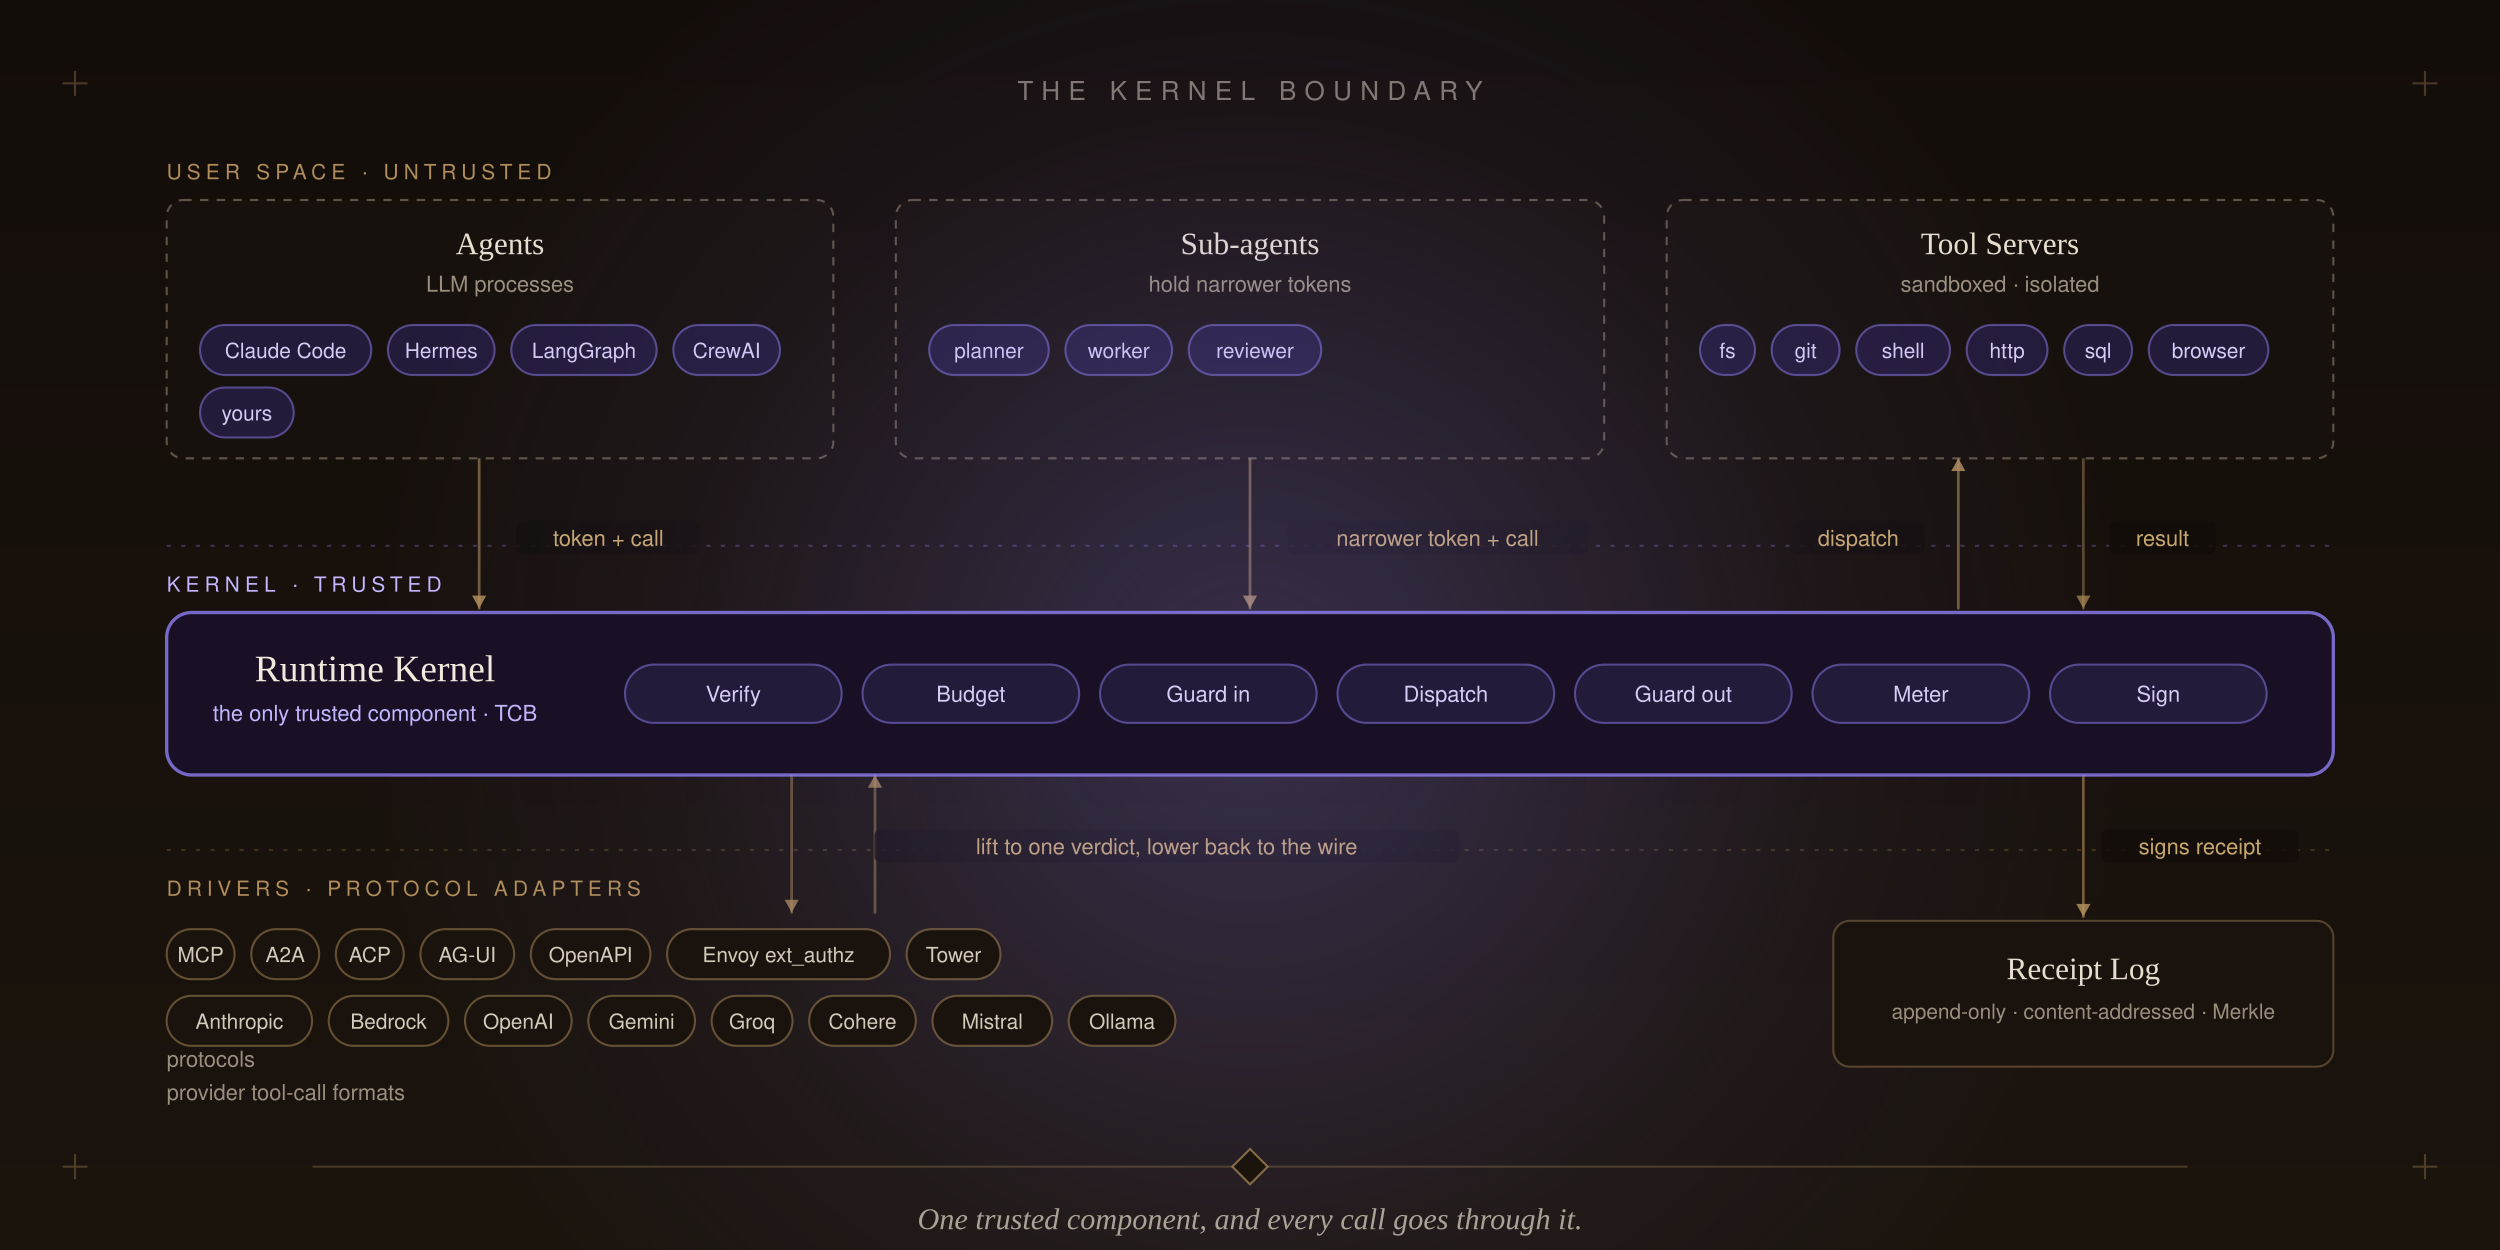
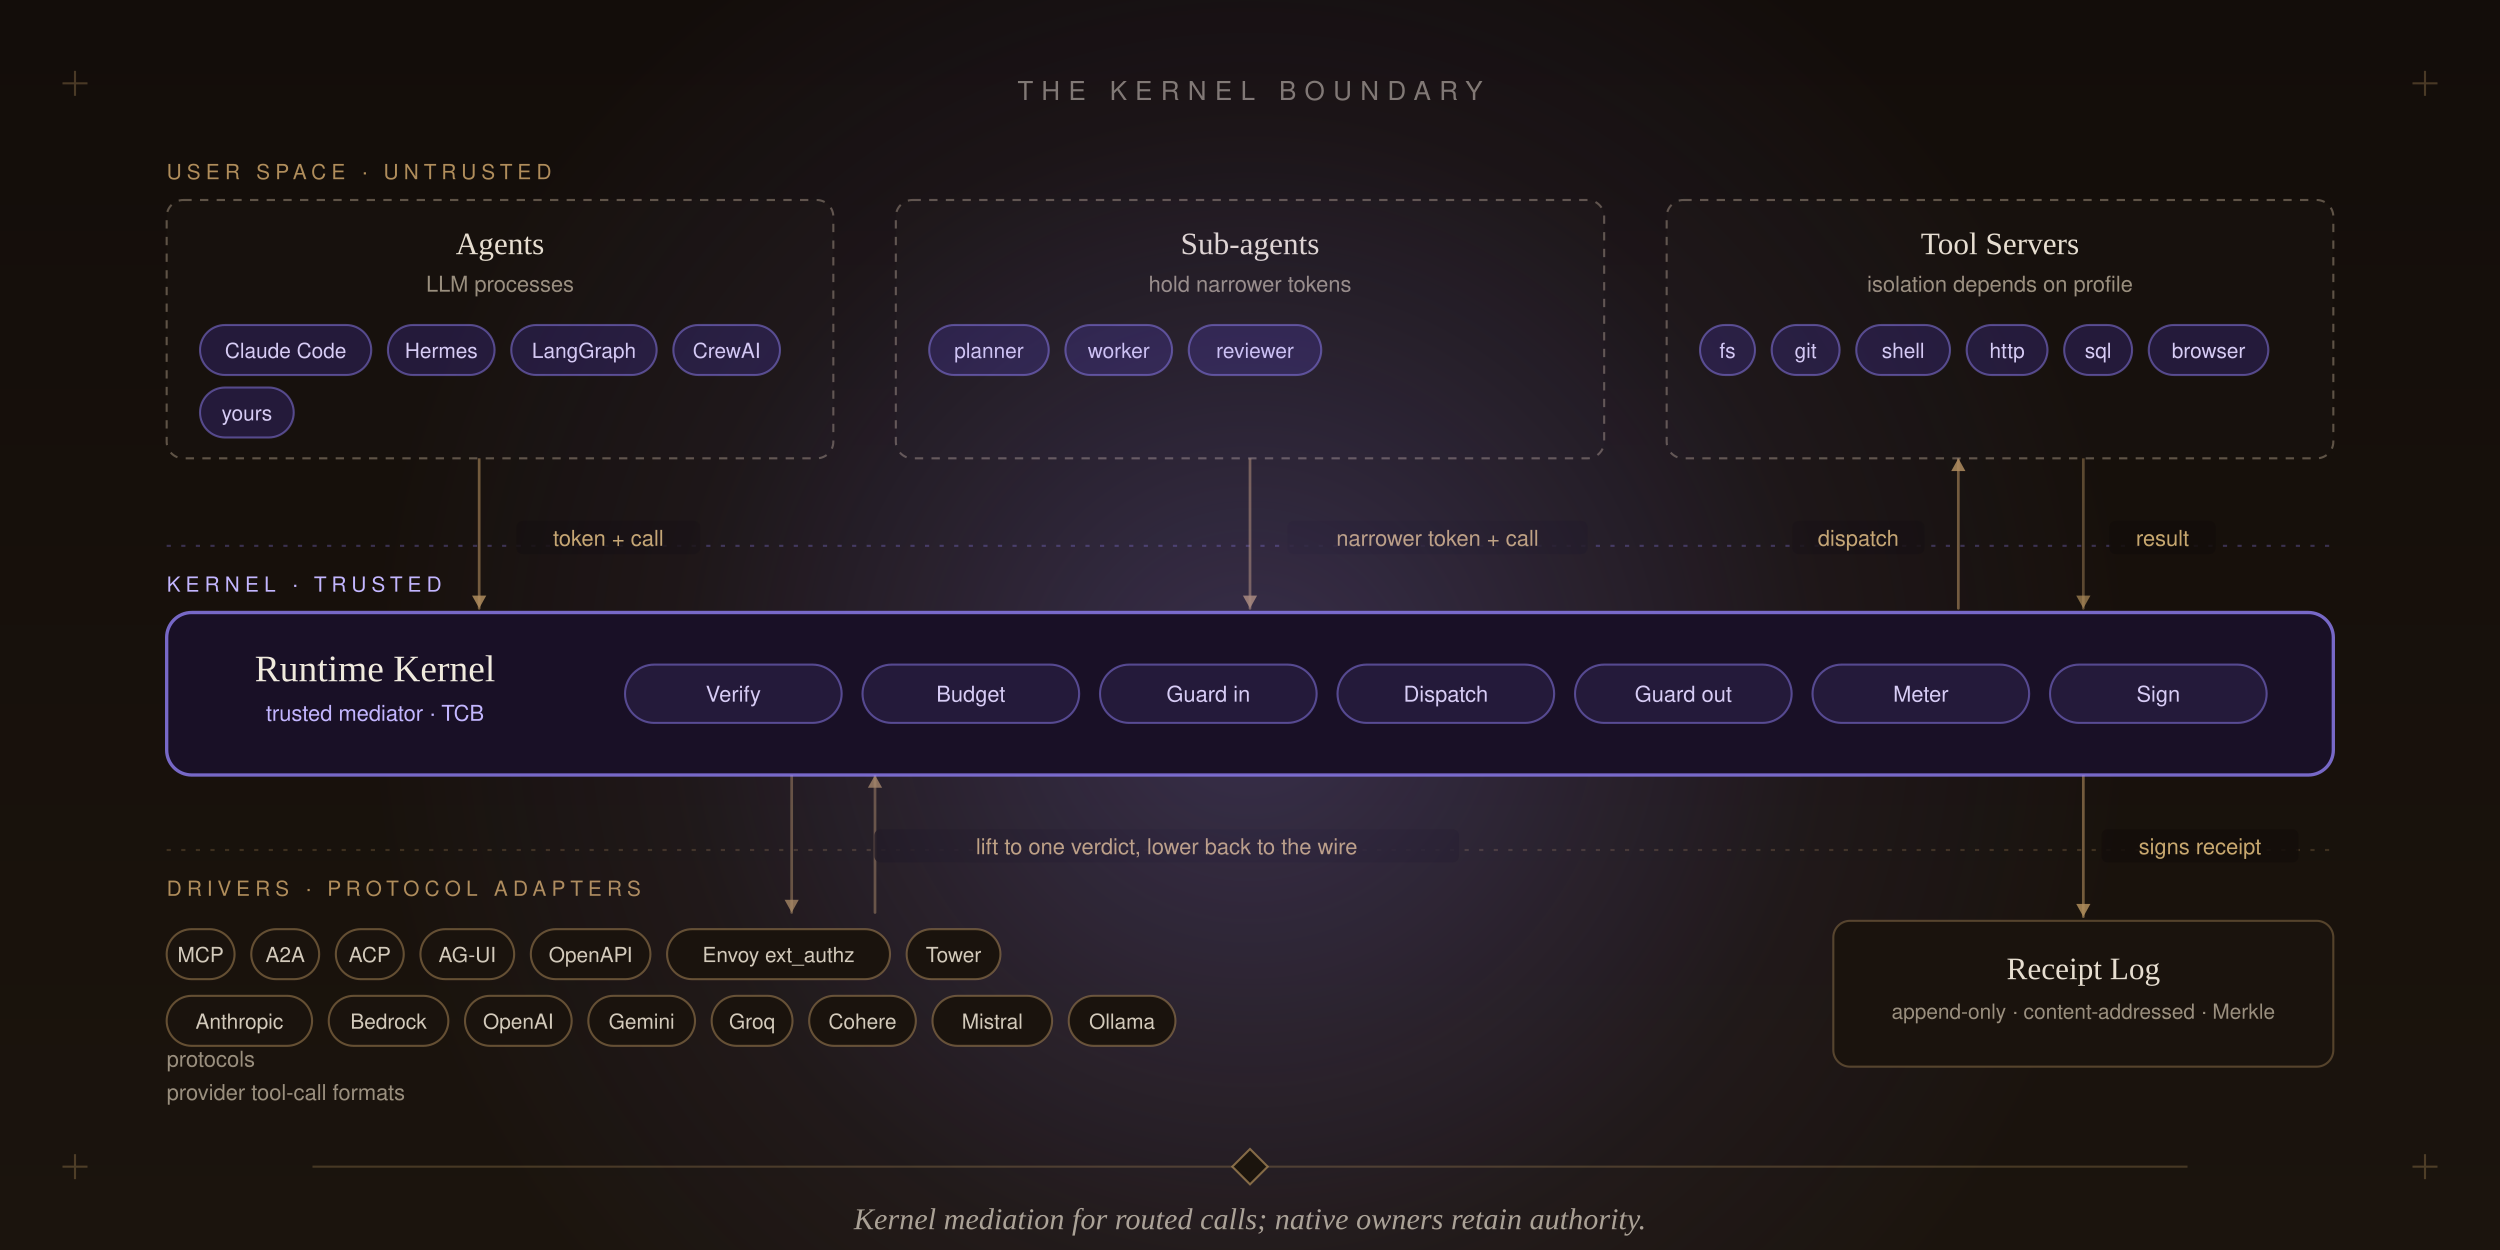
- <svg xmlns="http://www.w3.org/2000/svg" viewBox="0 0 1200 600" width="1200" height="600" role="img" aria-label="The Chio kernel boundary: agents, sub-agents, and tool servers run untrusted in user space; every call crosses into the Runtime Kernel, which verifies, budgets, guards, dispatches, meters, and signs; protocol and provider adapters sit beneath it as drivers; every decision lands in an append-only receipt log.">
+ <svg xmlns="http://www.w3.org/2000/svg" viewBox="0 0 1200 600" width="1200" height="600" role="img" aria-label="The Chio kernel boundary for routed calls: untrusted agents, sub-agents, and tool servers interact through kernel verification, budgets, guards, dispatch, metering, and signed receipts. Protocol and provider adapters connect those routes. Native owners retain authority, and isolation depends on the selected host/runtime profile. Native activity outside Chio routes is not mediated.">
  <defs>
    <linearGradient id="kbbg" x1="0" y1="0" x2="0" y2="1">
      <stop offset="0" stop-color="#130d0a" />
      <stop offset="1" stop-color="#1b140d" />
    </linearGradient>
    <radialGradient id="kbglow" cx="50%" cy="50%" r="50%">
      <stop offset="0" stop-color="#8f7ff2" stop-opacity="0.32" />
      <stop offset="0.6" stop-color="#8f7ff2" stop-opacity="0.07" />
      <stop offset="1" stop-color="#8f7ff2" stop-opacity="0" />
    </radialGradient>
    <radialGradient id="kbkglow" cx="50%" cy="50%" r="50%">
      <stop offset="0" stop-color="#8f7ff2" stop-opacity="0.28" />
      <stop offset="0.65" stop-color="#8f7ff2" stop-opacity="0.06" />
      <stop offset="1" stop-color="#8f7ff2" stop-opacity="0" />
    </radialGradient>
  </defs>
  <rect width="1200" height="600" fill="url(#kbbg)" />
  <g stroke="#b08d5b" stroke-opacity="0.35" stroke-width="1">
    <path d="M30 40 H42 M36 34 V46" />
    <path d="M1158 40 H1170 M1164 34 V46" />
    <path d="M30 560 H42 M36 554 V566" />
    <path d="M1158 560 H1170 M1164 554 V566" />
  </g>
  <text x="600.0" y="48" text-anchor="middle" font-family="-apple-system, 'Segoe UI', Helvetica, Arial, sans-serif" font-size="12.5" letter-spacing="4" fill="#d8cfc0" fill-opacity="0.55">THE KERNEL BOUNDARY</text>
  <text x="80" y="86" text-anchor="start" font-family="-apple-system, 'Segoe UI', Helvetica, Arial, sans-serif" font-size="10" letter-spacing="2.5" fill="#b08d5b">USER SPACE · UNTRUSTED</text>
  <path d="M80 262 H1120" stroke="#8f7ff2" stroke-opacity="0.3" stroke-width="1" stroke-dasharray="2 5" />
  <text x="80" y="284" text-anchor="start" font-family="-apple-system, 'Segoe UI', Helvetica, Arial, sans-serif" font-size="10" letter-spacing="2.5" fill="#c3b6ff">KERNEL · TRUSTED</text>
  <path d="M80 408 H1120" stroke="#b08d5b" stroke-opacity="0.25" stroke-width="1" stroke-dasharray="2 5" />
  <text x="80" y="430" text-anchor="start" font-family="-apple-system, 'Segoe UI', Helvetica, Arial, sans-serif" font-size="10" letter-spacing="2.5" fill="#b08d5b">DRIVERS · PROTOCOL ADAPTERS</text>
  <path d="M230 220 L230 292" stroke="#b08d5b" stroke-opacity="0.6" stroke-width="1.3" fill="none" stroke-linecap="round" />
  <path d="M230 292 L226.6 285.9 L233.4 285.9 Z" fill="#b08d5b" fill-opacity="0.85" />
  <rect x="247.8" y="250" width="88.4" height="16" rx="3" fill="#130d0a" fill-opacity="0.85" />
  <text x="292" y="262" text-anchor="middle" font-family="-apple-system, 'Segoe UI', Helvetica, Arial, sans-serif" font-size="10.5" fill="#c8a86f">token + call</text>
  <path d="M600 220 L600 292" stroke="#b08d5b" stroke-opacity="0.6" stroke-width="1.3" fill="none" stroke-linecap="round" />
  <path d="M600 292 L596.6 285.9 L603.4 285.9 Z" fill="#b08d5b" fill-opacity="0.85" />
  <rect x="617.9" y="250" width="144.2" height="16" rx="3" fill="#130d0a" fill-opacity="0.85" />
  <text x="690" y="262" text-anchor="middle" font-family="-apple-system, 'Segoe UI', Helvetica, Arial, sans-serif" font-size="10.5" fill="#c8a86f">narrower token + call</text>
  <path d="M940 292 L940 220" stroke="#b08d5b" stroke-opacity="0.6" stroke-width="1.3" fill="none" stroke-linecap="round" />
  <path d="M940 220 L943.4 226.1 L936.6 226.1 Z" fill="#b08d5b" fill-opacity="0.85" />
  <rect x="860.2" y="250" width="63.6" height="16" rx="3" fill="#130d0a" fill-opacity="0.85" />
  <text x="892" y="262" text-anchor="middle" font-family="-apple-system, 'Segoe UI', Helvetica, Arial, sans-serif" font-size="10.5" fill="#c8a86f">dispatch</text>
  <path d="M1000 220 L1000 292" stroke="#b08d5b" stroke-opacity="0.45" stroke-width="1.3" fill="none" stroke-linecap="round" />
  <path d="M1000 292 L996.6 285.9 L1003.4 285.9 Z" fill="#b08d5b" fill-opacity="0.70" />
  <rect x="1012.4" y="250" width="51.2" height="16" rx="3" fill="#130d0a" fill-opacity="0.85" />
  <text x="1038" y="262" text-anchor="middle" font-family="-apple-system, 'Segoe UI', Helvetica, Arial, sans-serif" font-size="10.5" fill="#c8a86f">result</text>
  <path d="M380 372 L380 438" stroke="#b08d5b" stroke-opacity="0.5" stroke-width="1.3" fill="none" stroke-linecap="round" />
  <path d="M380 438 L376.6 431.9 L383.4 431.9 Z" fill="#b08d5b" fill-opacity="0.75" />
  <path d="M420 438 L420 372" stroke="#b08d5b" stroke-opacity="0.5" stroke-width="1.3" fill="none" stroke-linecap="round" />
  <path d="M420 372 L423.4 378.1 L416.6 378.1 Z" fill="#b08d5b" fill-opacity="0.75" />
  <rect x="419.7" y="398" width="280.6" height="16" rx="3" fill="#130d0a" fill-opacity="0.85" />
  <text x="560" y="410" text-anchor="middle" font-family="-apple-system, 'Segoe UI', Helvetica, Arial, sans-serif" font-size="10.5" fill="#c8a86f">lift to one verdict, lower back to the wire</text>
  <path d="M1000 372 L1000 440" stroke="#b08d5b" stroke-opacity="0.6" stroke-width="1.3" fill="none" stroke-linecap="round" />
  <path d="M1000 440 L996.6 433.9 L1003.4 433.9 Z" fill="#b08d5b" fill-opacity="0.85" />
  <rect x="1008.7" y="398" width="94.6" height="16" rx="3" fill="#130d0a" fill-opacity="0.85" />
  <text x="1056" y="410" text-anchor="middle" font-family="-apple-system, 'Segoe UI', Helvetica, Arial, sans-serif" font-size="10.5" fill="#c8a86f">signs receipt</text>
  <rect x="80" y="96" width="320" height="124" rx="8" fill="#17110d" stroke="#9a8b76" stroke-opacity="0.55" stroke-dasharray="4 4" />
  <text x="240.0" y="122" text-anchor="middle" font-family="Georgia, 'Times New Roman', serif" font-size="15" fill="#e7ded0">Agents</text>
  <text x="240.0" y="140" text-anchor="middle" font-family="-apple-system, 'Segoe UI', Helvetica, Arial, sans-serif" font-size="10.5" fill="#9a8f7e">LLM processes</text>
  <rect x="96" y="156" width="82.2" height="24" rx="12.0" fill="#241a3a" stroke="#8f7ff2" stroke-opacity="0.5" />
  <text x="137.1" y="171.8" text-anchor="middle" font-family="-apple-system, 'Segoe UI', Helvetica, Arial, sans-serif" font-size="10" fill="#d7ccf5">Claude Code</text>
  <rect x="186.2" y="156" width="51.2" height="24" rx="12.0" fill="#241a3a" stroke="#8f7ff2" stroke-opacity="0.5" />
  <text x="211.8" y="171.8" text-anchor="middle" font-family="-apple-system, 'Segoe UI', Helvetica, Arial, sans-serif" font-size="10" fill="#d7ccf5">Hermes</text>
  <rect x="245.4" y="156" width="69.8" height="24" rx="12.0" fill="#241a3a" stroke="#8f7ff2" stroke-opacity="0.5" />
  <text x="280.3" y="171.8" text-anchor="middle" font-family="-apple-system, 'Segoe UI', Helvetica, Arial, sans-serif" font-size="10" fill="#d7ccf5">LangGraph</text>
  <rect x="323.2" y="156" width="51.2" height="24" rx="12.0" fill="#241a3a" stroke="#8f7ff2" stroke-opacity="0.5" />
  <text x="348.8" y="171.8" text-anchor="middle" font-family="-apple-system, 'Segoe UI', Helvetica, Arial, sans-serif" font-size="10" fill="#d7ccf5">CrewAI</text>
  <rect x="96" y="186" width="45.0" height="24" rx="12.0" fill="#241a3a" stroke="#8f7ff2" stroke-opacity="0.5" />
  <text x="118.5" y="201.8" text-anchor="middle" font-family="-apple-system, 'Segoe UI', Helvetica, Arial, sans-serif" font-size="10" fill="#d7ccf5">yours</text>
  <rect x="430" y="96" width="340" height="124" rx="8" fill="#17110d" stroke="#9a8b76" stroke-opacity="0.55" stroke-dasharray="4 4" />
  <text x="600.0" y="122" text-anchor="middle" font-family="Georgia, 'Times New Roman', serif" font-size="15" fill="#e7ded0">Sub-agents</text>
  <text x="600.0" y="140" text-anchor="middle" font-family="-apple-system, 'Segoe UI', Helvetica, Arial, sans-serif" font-size="10.5" fill="#9a8f7e">hold narrower tokens</text>
  <rect x="446" y="156" width="57.4" height="24" rx="12.0" fill="#241a3a" stroke="#8f7ff2" stroke-opacity="0.5" />
  <text x="474.7" y="171.8" text-anchor="middle" font-family="-apple-system, 'Segoe UI', Helvetica, Arial, sans-serif" font-size="10" fill="#d7ccf5">planner</text>
  <rect x="511.4" y="156" width="51.2" height="24" rx="12.0" fill="#241a3a" stroke="#8f7ff2" stroke-opacity="0.5" />
  <text x="537.0" y="171.8" text-anchor="middle" font-family="-apple-system, 'Segoe UI', Helvetica, Arial, sans-serif" font-size="10" fill="#d7ccf5">worker</text>
  <rect x="570.6" y="156" width="63.6" height="24" rx="12.0" fill="#241a3a" stroke="#8f7ff2" stroke-opacity="0.5" />
  <text x="602.4" y="171.8" text-anchor="middle" font-family="-apple-system, 'Segoe UI', Helvetica, Arial, sans-serif" font-size="10" fill="#d7ccf5">reviewer</text>
  <rect x="800" y="96" width="320" height="124" rx="8" fill="#17110d" stroke="#9a8b76" stroke-opacity="0.55" stroke-dasharray="4 4" />
  <text x="960.0" y="122" text-anchor="middle" font-family="Georgia, 'Times New Roman', serif" font-size="15" fill="#e7ded0">Tool Servers</text>
-   <text x="960.0" y="140" text-anchor="middle" font-family="-apple-system, 'Segoe UI', Helvetica, Arial, sans-serif" font-size="10.5" fill="#9a8f7e">sandboxed · isolated</text>
+   <text x="960.0" y="140" text-anchor="middle" font-family="-apple-system, 'Segoe UI', Helvetica, Arial, sans-serif" font-size="10.5" fill="#9a8f7e">isolation depends on profile</text>
  <rect x="816" y="156" width="26.4" height="24" rx="12.0" fill="#241a3a" stroke="#8f7ff2" stroke-opacity="0.5" />
  <text x="829.2" y="171.8" text-anchor="middle" font-family="-apple-system, 'Segoe UI', Helvetica, Arial, sans-serif" font-size="10" fill="#d7ccf5">fs</text>
  <rect x="850.4" y="156" width="32.6" height="24" rx="12.0" fill="#241a3a" stroke="#8f7ff2" stroke-opacity="0.5" />
  <text x="866.7" y="171.8" text-anchor="middle" font-family="-apple-system, 'Segoe UI', Helvetica, Arial, sans-serif" font-size="10" fill="#d7ccf5">git</text>
  <rect x="891.0" y="156" width="45.0" height="24" rx="12.0" fill="#241a3a" stroke="#8f7ff2" stroke-opacity="0.5" />
  <text x="913.5" y="171.8" text-anchor="middle" font-family="-apple-system, 'Segoe UI', Helvetica, Arial, sans-serif" font-size="10" fill="#d7ccf5">shell</text>
  <rect x="944.0" y="156" width="38.8" height="24" rx="12.0" fill="#241a3a" stroke="#8f7ff2" stroke-opacity="0.5" />
  <text x="963.4" y="171.8" text-anchor="middle" font-family="-apple-system, 'Segoe UI', Helvetica, Arial, sans-serif" font-size="10" fill="#d7ccf5">http</text>
  <rect x="990.8" y="156" width="32.6" height="24" rx="12.0" fill="#241a3a" stroke="#8f7ff2" stroke-opacity="0.5" />
  <text x="1007.1" y="171.8" text-anchor="middle" font-family="-apple-system, 'Segoe UI', Helvetica, Arial, sans-serif" font-size="10" fill="#d7ccf5">sql</text>
  <rect x="1031.4" y="156" width="57.4" height="24" rx="12.0" fill="#241a3a" stroke="#8f7ff2" stroke-opacity="0.5" />
  <text x="1060.1" y="171.8" text-anchor="middle" font-family="-apple-system, 'Segoe UI', Helvetica, Arial, sans-serif" font-size="10" fill="#d7ccf5">browser</text>
  <circle cx="600.0" cy="333.0" r="420" fill="url(#kbkglow)" />
  <rect x="80" y="294" width="1040" height="78" rx="12" fill="#191026" stroke="#8f7ff2" stroke-opacity="0.8" stroke-width="1.6" />
  <text x="180" y="327" text-anchor="middle" font-family="Georgia, 'Times New Roman', serif" font-size="18" fill="#f0eadd">Runtime Kernel</text>
-   <text x="180" y="346" text-anchor="middle" font-family="-apple-system, 'Segoe UI', Helvetica, Arial, sans-serif" font-size="10.5" fill="#c3b6ff">the only trusted component · TCB</text>
+   <text x="180" y="346" text-anchor="middle" font-family="-apple-system, 'Segoe UI', Helvetica, Arial, sans-serif" font-size="10.5" fill="#c3b6ff">trusted mediator · TCB</text>
  <rect x="300" y="319" width="104" height="28" rx="14.0" fill="#241a3a" stroke="#8f7ff2" stroke-opacity="0.5" />
  <text x="352.0" y="336.8" text-anchor="middle" font-family="-apple-system, 'Segoe UI', Helvetica, Arial, sans-serif" font-size="10.5" fill="#d7ccf5">Verify</text>
  <rect x="414" y="319" width="104" height="28" rx="14.0" fill="#241a3a" stroke="#8f7ff2" stroke-opacity="0.5" />
  <text x="466.0" y="336.8" text-anchor="middle" font-family="-apple-system, 'Segoe UI', Helvetica, Arial, sans-serif" font-size="10.5" fill="#d7ccf5">Budget</text>
  <rect x="528" y="319" width="104" height="28" rx="14.0" fill="#241a3a" stroke="#8f7ff2" stroke-opacity="0.5" />
  <text x="580.0" y="336.8" text-anchor="middle" font-family="-apple-system, 'Segoe UI', Helvetica, Arial, sans-serif" font-size="10.5" fill="#d7ccf5">Guard in</text>
  <rect x="642" y="319" width="104" height="28" rx="14.0" fill="#241a3a" stroke="#8f7ff2" stroke-opacity="0.5" />
  <text x="694.0" y="336.8" text-anchor="middle" font-family="-apple-system, 'Segoe UI', Helvetica, Arial, sans-serif" font-size="10.5" fill="#d7ccf5">Dispatch</text>
  <rect x="756" y="319" width="104" height="28" rx="14.0" fill="#241a3a" stroke="#8f7ff2" stroke-opacity="0.5" />
  <text x="808.0" y="336.8" text-anchor="middle" font-family="-apple-system, 'Segoe UI', Helvetica, Arial, sans-serif" font-size="10.5" fill="#d7ccf5">Guard out</text>
  <rect x="870" y="319" width="104" height="28" rx="14.0" fill="#241a3a" stroke="#8f7ff2" stroke-opacity="0.5" />
  <text x="922.0" y="336.8" text-anchor="middle" font-family="-apple-system, 'Segoe UI', Helvetica, Arial, sans-serif" font-size="10.5" fill="#d7ccf5">Meter</text>
  <rect x="984" y="319" width="104" height="28" rx="14.0" fill="#241a3a" stroke="#8f7ff2" stroke-opacity="0.5" />
  <text x="1036.0" y="336.8" text-anchor="middle" font-family="-apple-system, 'Segoe UI', Helvetica, Arial, sans-serif" font-size="10.5" fill="#d7ccf5">Sign</text>
  <rect x="80" y="446" width="32.6" height="24" rx="12.0" fill="#1a130d" stroke="#b08d5b" stroke-opacity="0.5" />
  <text x="96.3" y="461.8" text-anchor="middle" font-family="-apple-system, 'Segoe UI', Helvetica, Arial, sans-serif" font-size="10" fill="#d3cabb">MCP</text>
  <rect x="120.6" y="446" width="32.6" height="24" rx="12.0" fill="#1a130d" stroke="#b08d5b" stroke-opacity="0.5" />
  <text x="136.9" y="461.8" text-anchor="middle" font-family="-apple-system, 'Segoe UI', Helvetica, Arial, sans-serif" font-size="10" fill="#d3cabb">A2A</text>
  <rect x="161.2" y="446" width="32.6" height="24" rx="12.0" fill="#1a130d" stroke="#b08d5b" stroke-opacity="0.5" />
  <text x="177.5" y="461.8" text-anchor="middle" font-family="-apple-system, 'Segoe UI', Helvetica, Arial, sans-serif" font-size="10" fill="#d3cabb">ACP</text>
  <rect x="201.8" y="446" width="45.0" height="24" rx="12.0" fill="#1a130d" stroke="#b08d5b" stroke-opacity="0.5" />
  <text x="224.3" y="461.8" text-anchor="middle" font-family="-apple-system, 'Segoe UI', Helvetica, Arial, sans-serif" font-size="10" fill="#d3cabb">AG-UI</text>
  <rect x="254.8" y="446" width="57.4" height="24" rx="12.0" fill="#1a130d" stroke="#b08d5b" stroke-opacity="0.5" />
  <text x="283.5" y="461.8" text-anchor="middle" font-family="-apple-system, 'Segoe UI', Helvetica, Arial, sans-serif" font-size="10" fill="#d3cabb">OpenAPI</text>
  <rect x="320.2" y="446" width="107.0" height="24" rx="12.0" fill="#1a130d" stroke="#b08d5b" stroke-opacity="0.5" />
  <text x="373.7" y="461.8" text-anchor="middle" font-family="-apple-system, 'Segoe UI', Helvetica, Arial, sans-serif" font-size="10" fill="#d3cabb">Envoy ext_authz</text>
  <rect x="435.2" y="446" width="45.0" height="24" rx="12.0" fill="#1a130d" stroke="#b08d5b" stroke-opacity="0.5" />
  <text x="457.7" y="461.8" text-anchor="middle" font-family="-apple-system, 'Segoe UI', Helvetica, Arial, sans-serif" font-size="10" fill="#d3cabb">Tower</text>
  <rect x="80" y="478" width="69.8" height="24" rx="12.0" fill="#1a130d" stroke="#b08d5b" stroke-opacity="0.5" />
  <text x="114.9" y="493.8" text-anchor="middle" font-family="-apple-system, 'Segoe UI', Helvetica, Arial, sans-serif" font-size="10" fill="#d3cabb">Anthropic</text>
  <rect x="157.8" y="478" width="57.4" height="24" rx="12.0" fill="#1a130d" stroke="#b08d5b" stroke-opacity="0.5" />
  <text x="186.5" y="493.8" text-anchor="middle" font-family="-apple-system, 'Segoe UI', Helvetica, Arial, sans-serif" font-size="10" fill="#d3cabb">Bedrock</text>
  <rect x="223.2" y="478" width="51.2" height="24" rx="12.0" fill="#1a130d" stroke="#b08d5b" stroke-opacity="0.5" />
  <text x="248.8" y="493.8" text-anchor="middle" font-family="-apple-system, 'Segoe UI', Helvetica, Arial, sans-serif" font-size="10" fill="#d3cabb">OpenAI</text>
  <rect x="282.4" y="478" width="51.2" height="24" rx="12.0" fill="#1a130d" stroke="#b08d5b" stroke-opacity="0.5" />
  <text x="308" y="493.8" text-anchor="middle" font-family="-apple-system, 'Segoe UI', Helvetica, Arial, sans-serif" font-size="10" fill="#d3cabb">Gemini</text>
  <rect x="341.6" y="478" width="38.8" height="24" rx="12.0" fill="#1a130d" stroke="#b08d5b" stroke-opacity="0.5" />
  <text x="361.0" y="493.8" text-anchor="middle" font-family="-apple-system, 'Segoe UI', Helvetica, Arial, sans-serif" font-size="10" fill="#d3cabb">Groq</text>
  <rect x="388.4" y="478" width="51.2" height="24" rx="12.0" fill="#1a130d" stroke="#b08d5b" stroke-opacity="0.5" />
  <text x="414" y="493.8" text-anchor="middle" font-family="-apple-system, 'Segoe UI', Helvetica, Arial, sans-serif" font-size="10" fill="#d3cabb">Cohere</text>
  <rect x="447.6" y="478" width="57.4" height="24" rx="12.0" fill="#1a130d" stroke="#b08d5b" stroke-opacity="0.5" />
  <text x="476.3" y="493.8" text-anchor="middle" font-family="-apple-system, 'Segoe UI', Helvetica, Arial, sans-serif" font-size="10" fill="#d3cabb">Mistral</text>
  <rect x="513.0" y="478" width="51.2" height="24" rx="12.0" fill="#1a130d" stroke="#b08d5b" stroke-opacity="0.5" />
  <text x="538.6" y="493.8" text-anchor="middle" font-family="-apple-system, 'Segoe UI', Helvetica, Arial, sans-serif" font-size="10" fill="#d3cabb">Ollama</text>
  <text x="80" y="512" text-anchor="start" font-family="-apple-system, 'Segoe UI', Helvetica, Arial, sans-serif" font-size="10.5" fill="#9a8f7e">protocols</text>
  <text x="80" y="528" text-anchor="start" font-family="-apple-system, 'Segoe UI', Helvetica, Arial, sans-serif" font-size="10.5" fill="#9a8f7e">provider tool-call formats</text>
  <rect x="880" y="442" width="240" height="70" rx="8" fill="#1a130d" stroke="#b08d5b" stroke-opacity="0.4" />
  <text x="1000" y="470" text-anchor="middle" font-family="Georgia, 'Times New Roman', serif" font-size="15" fill="#e7ded0">Receipt Log</text>
  <text x="1000" y="489" text-anchor="middle" font-family="-apple-system, 'Segoe UI', Helvetica, Arial, sans-serif" font-size="10" fill="#9a8f7e">append-only · content-addressed · Merkle</text>
  <path d="M150.0 560 H1050.0" stroke="#b08d5b" stroke-opacity="0.3" stroke-width="1" />
  <rect x="594.0" y="554" width="12" height="12" transform="rotate(45 600.0 560)" fill="#1b140d" stroke="#b08d5b" stroke-opacity="0.7" />
-   <text x="600.0" y="590" text-anchor="middle" font-family="Georgia, 'Times New Roman', serif" font-size="14.5" font-style="italic" fill="#d8cfc0" fill-opacity="0.75">One trusted component, and every call goes through it.</text>
+   <text x="600.0" y="590" text-anchor="middle" font-family="Georgia, 'Times New Roman', serif" font-size="14.5" font-style="italic" fill="#d8cfc0" fill-opacity="0.75">Kernel mediation for routed calls; native owners retain authority.</text>
</svg>
